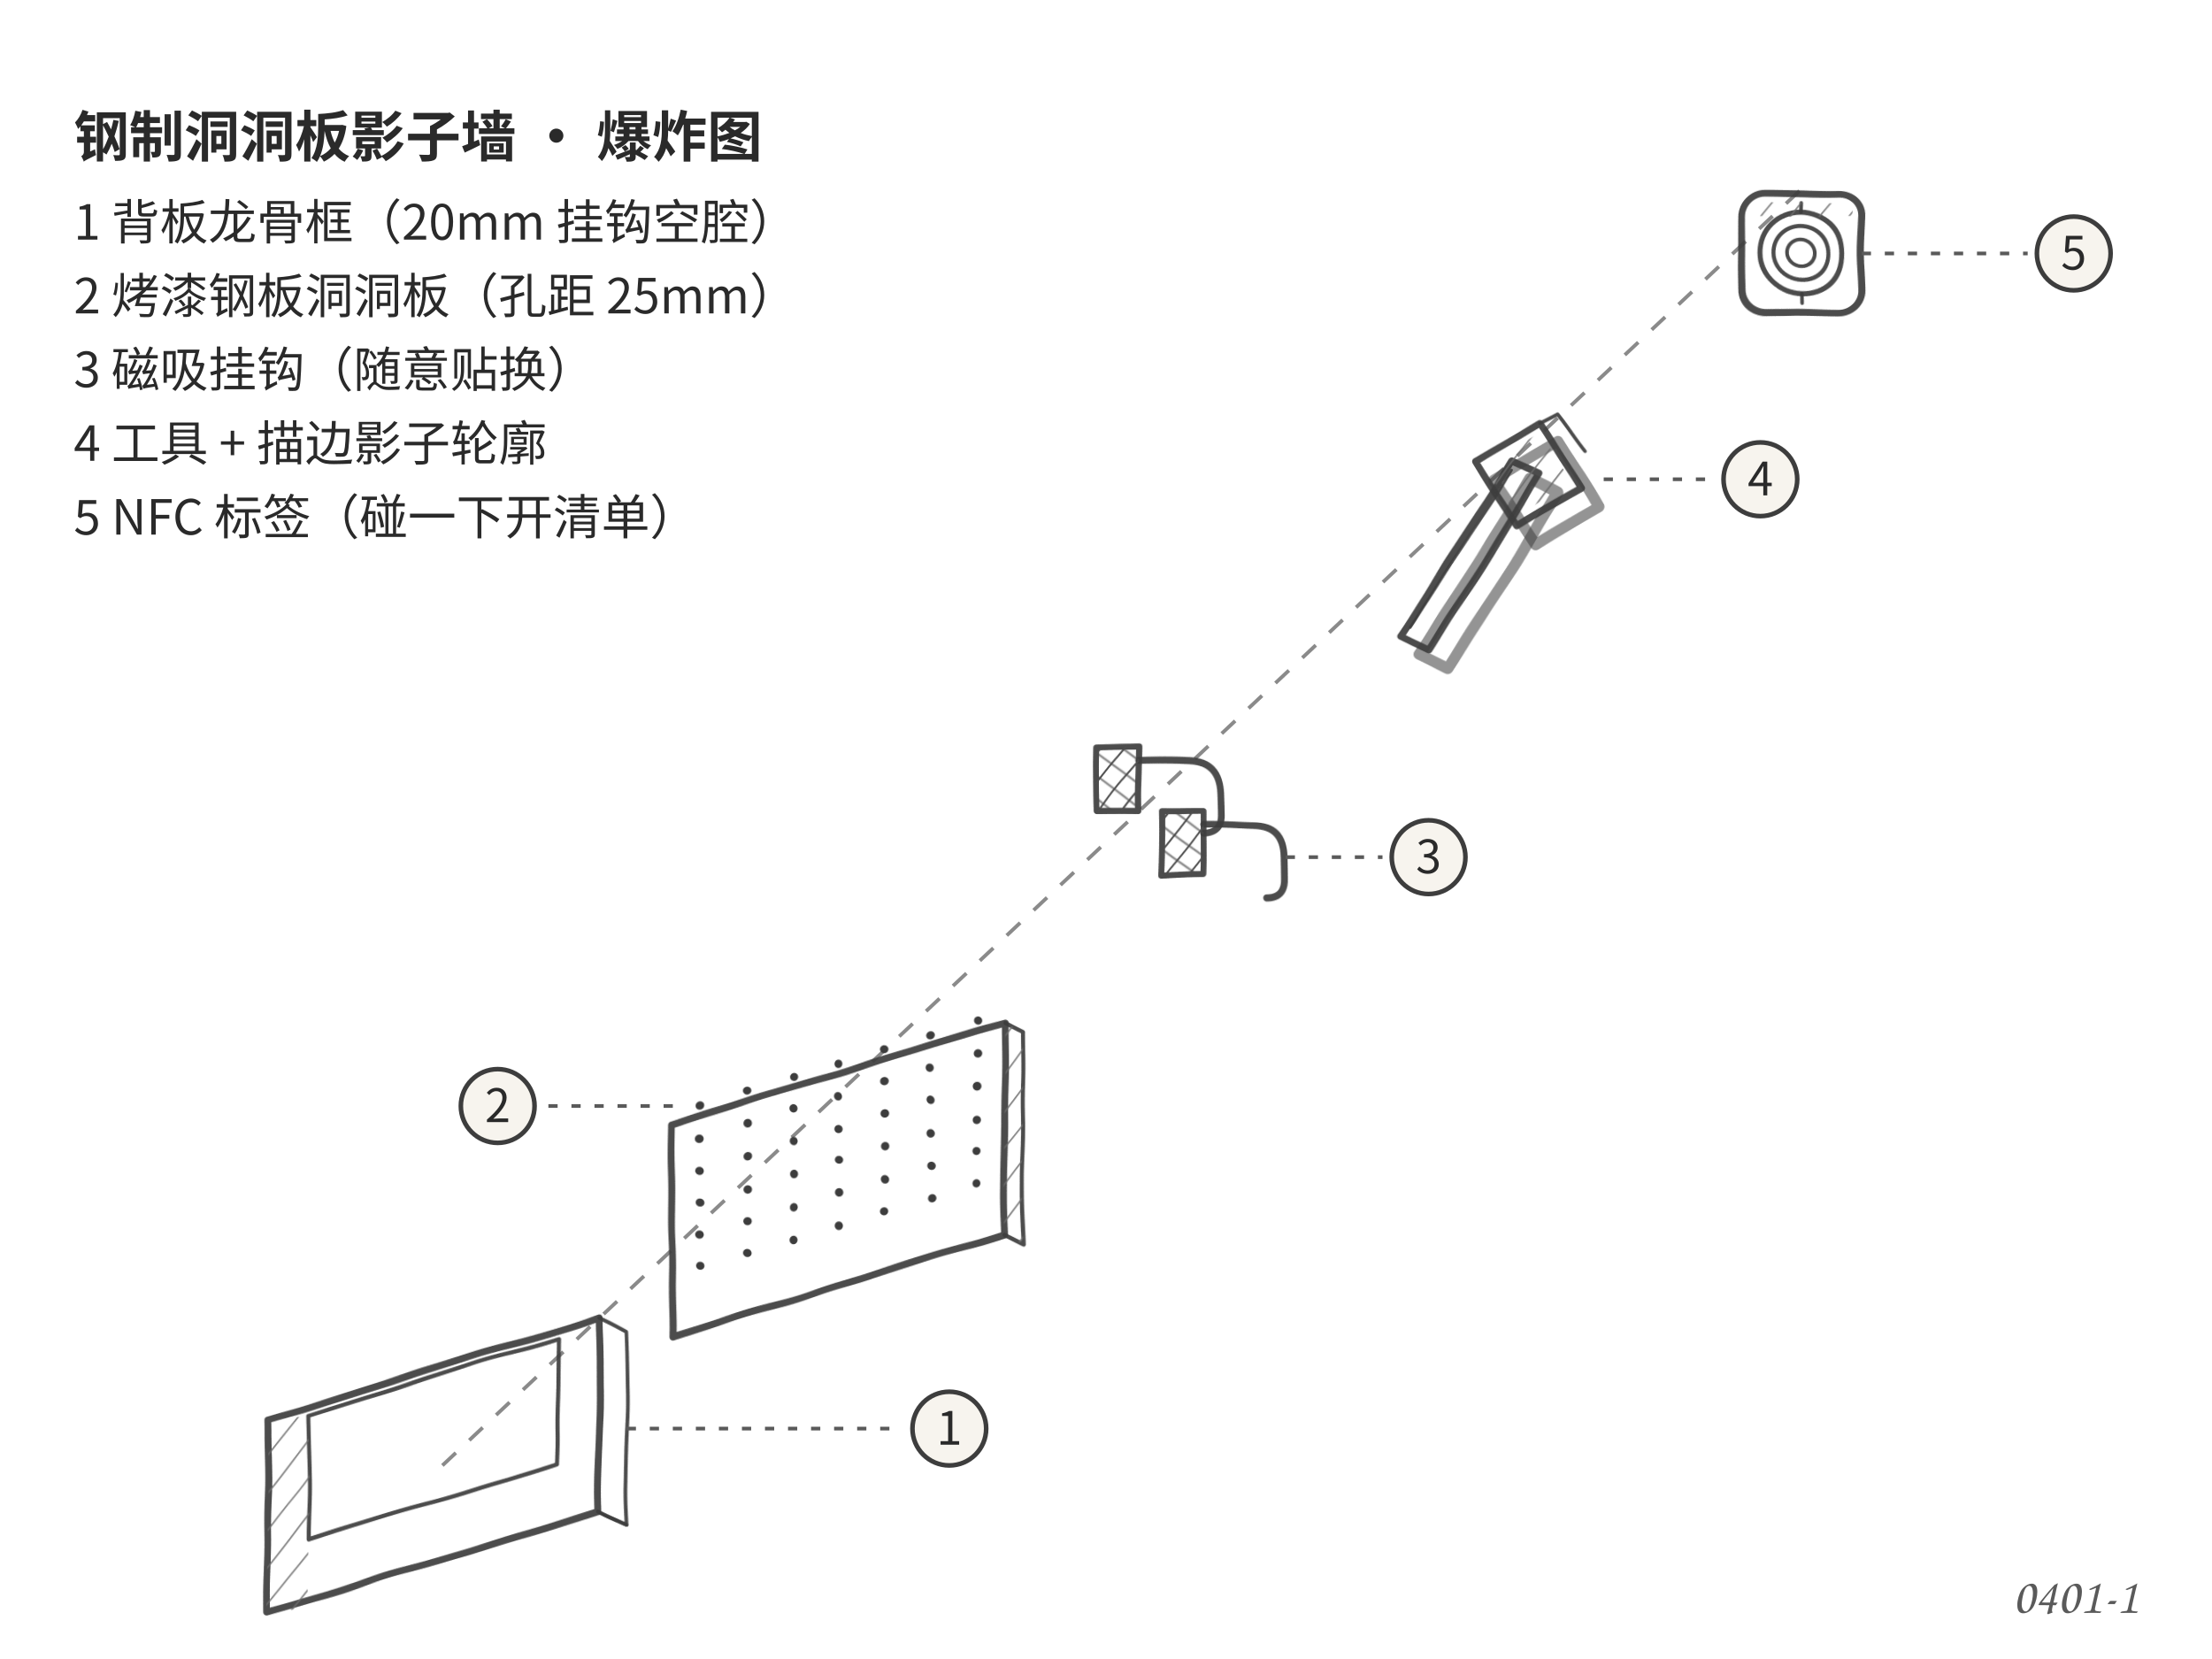
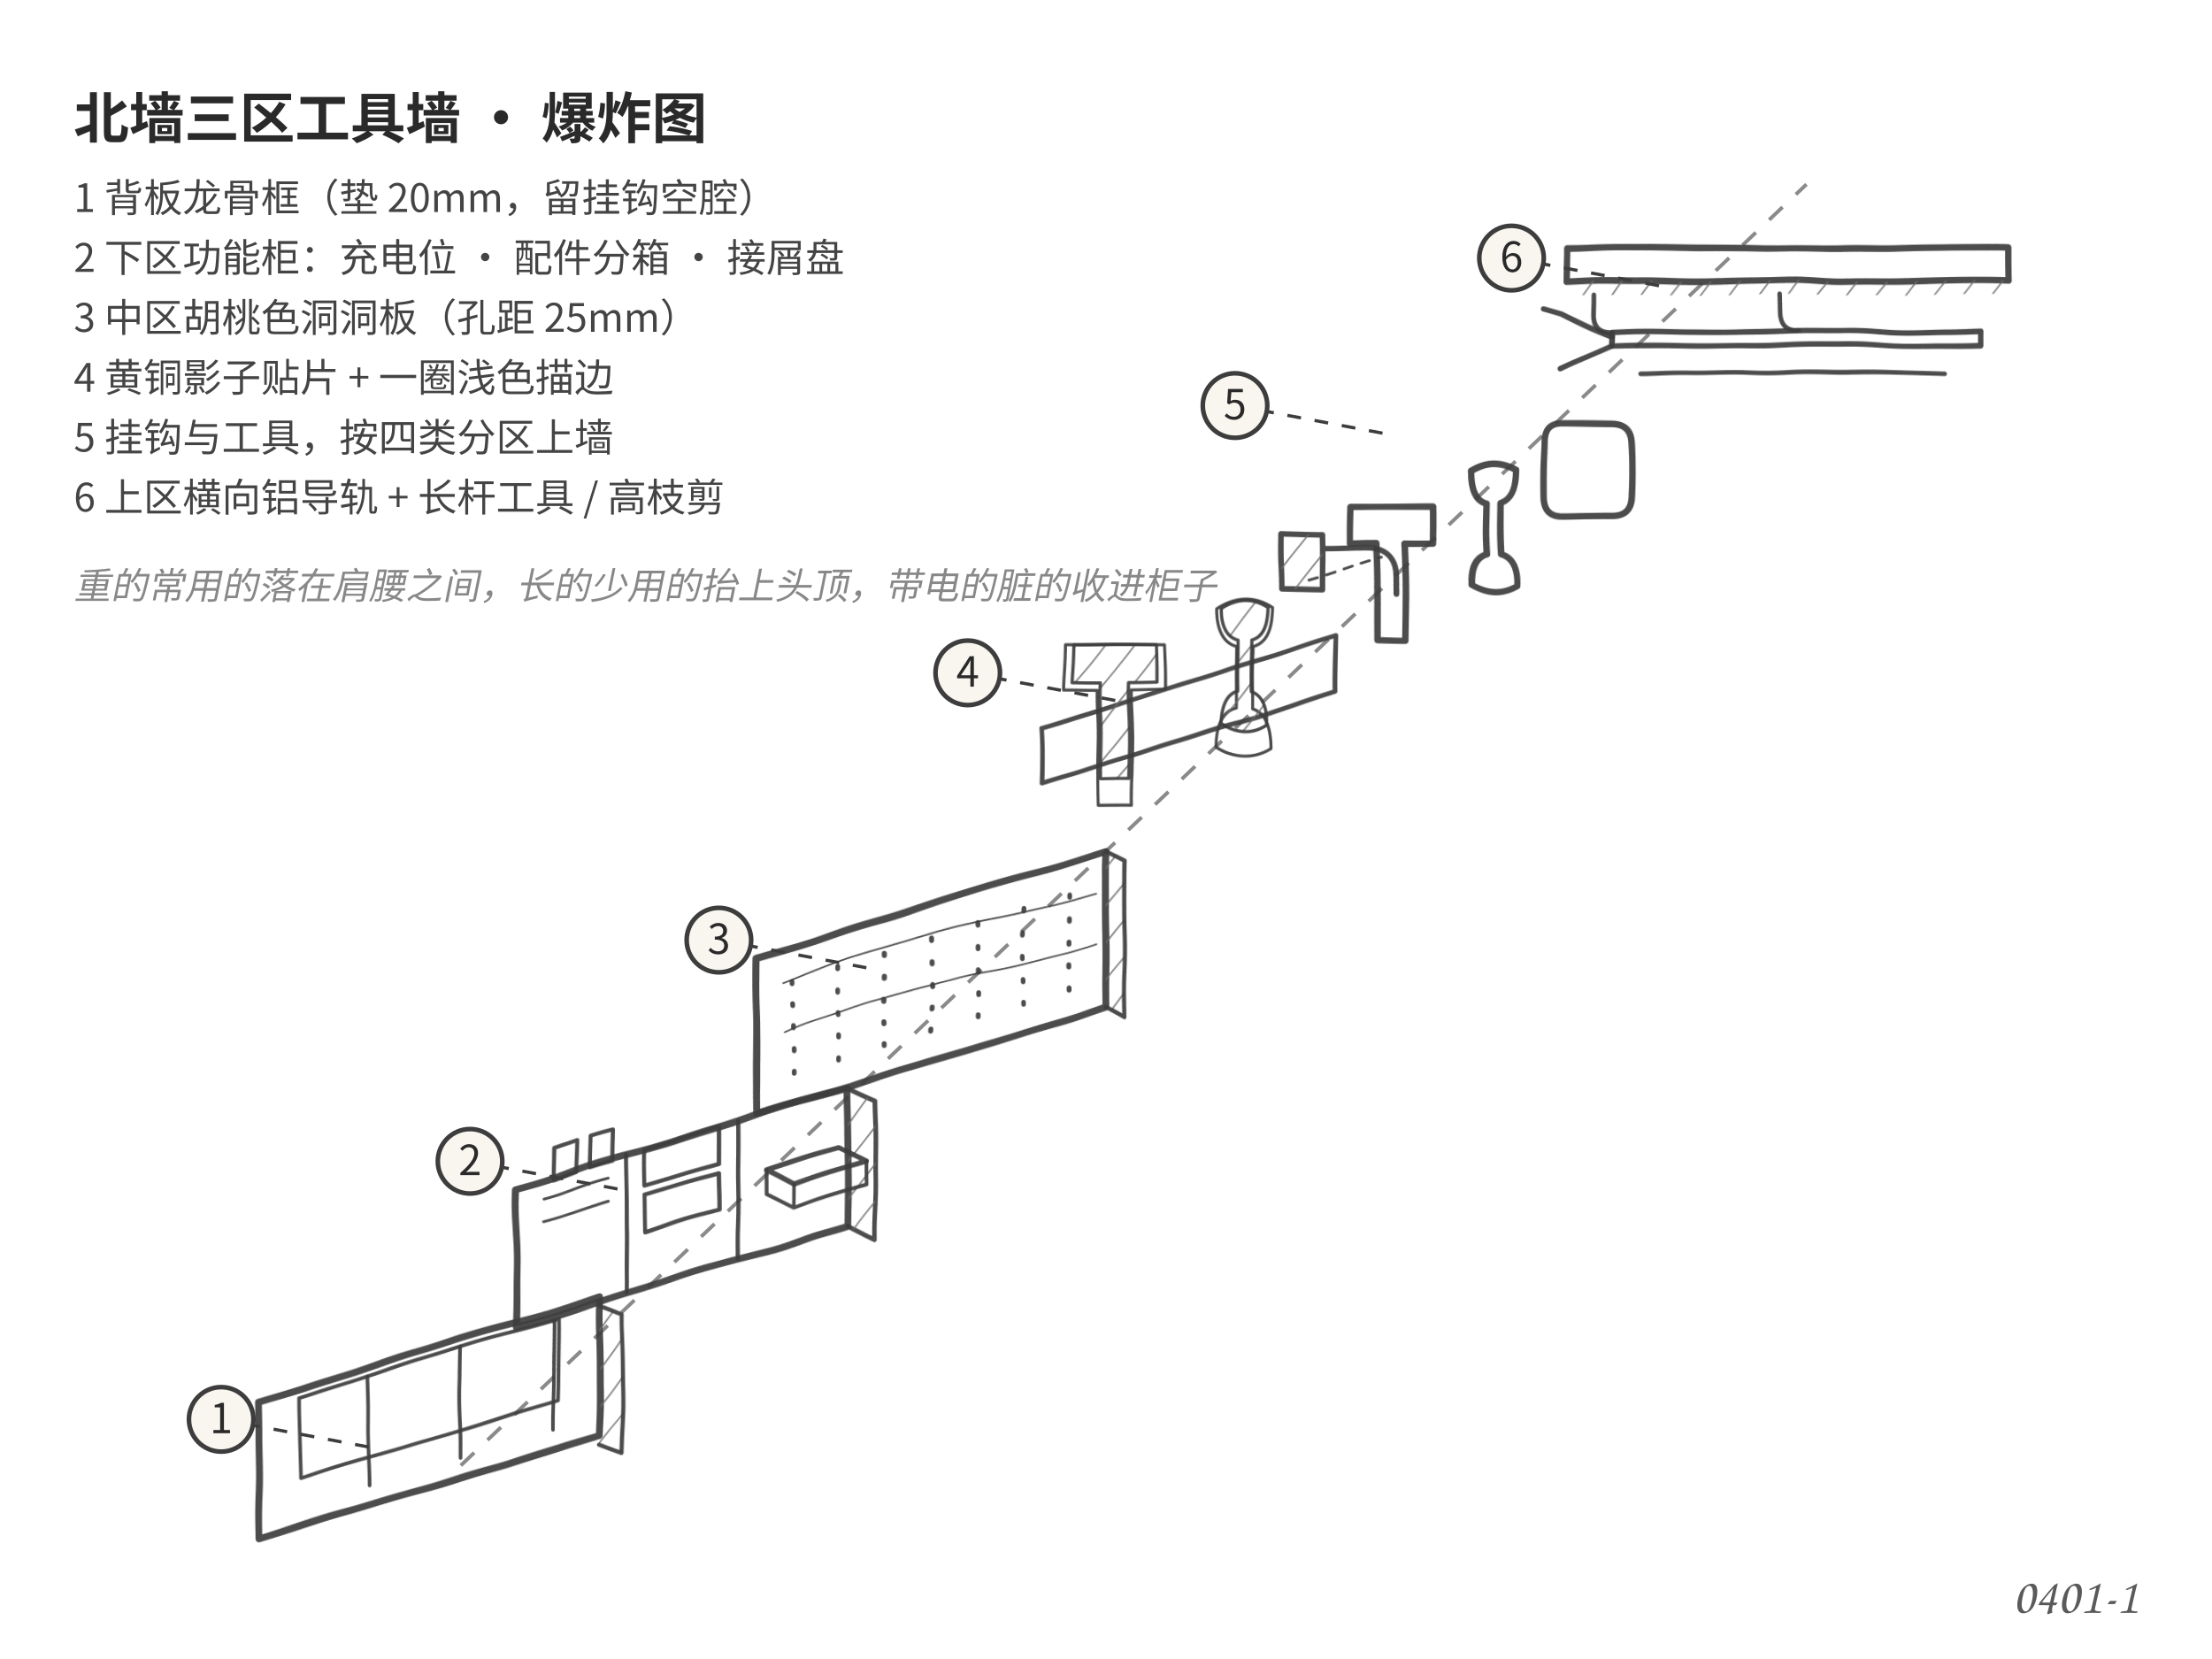
<svg xmlns="http://www.w3.org/2000/svg" viewBox="0 0 480 360" width="480" height="360" font-family="'Noto Sans SC','PingFang SC','Noto Sans CJK SC',sans-serif">
  <defs>
    <filter id="p0401-1-pencil" x="-5%" y="-5%" width="110%" height="110%">
      <feTurbulence type="fractalNoise" baseFrequency="0.045" numOctaves="2" seed="3" result="n" />
      <feDisplacementMap in="SourceGraphic" in2="n" scale="1.4" xChannelSelector="R" yChannelSelector="G" />
    </filter>
    <pattern id="p0401-1-shade" width="5" height="5" patternUnits="userSpaceOnUse" patternTransform="rotate(38)">
      <line x1="0" y1="0" x2="0" y2="5" stroke="#6b6b6b" stroke-width="0.7" stroke-opacity="0.8" />
    </pattern>
    <pattern id="p0401-1-shade2" width="4" height="4" patternUnits="userSpaceOnUse" patternTransform="rotate(38)">
      <line x1="0" y1="0" x2="0" y2="4" stroke="#4a4a4a" stroke-width="0.8" />
      <line x1="0" y1="2" x2="4" y2="2" stroke="#4a4a4a" stroke-width="0.5" stroke-opacity="0.6" />
    </pattern>
  </defs>
-   <path d="M96 318 L392 40" stroke="#8a8a8a" stroke-width="0.8" stroke-dasharray="4 4" fill="none" />
+   <path d="M100 318 L392 40" stroke="#8a8a8a" stroke-width="0.8" stroke-dasharray="4 4" fill="none" />
  <g filter="url(#p0401-1-pencil)" stroke="#3d3d3d" fill="none" stroke-linecap="round" stroke-linejoin="round" stroke-opacity="0.92">
-     <path d="M58 308 l72 -22 v42 l-72 22 Z" stroke-width="1.5" />
-     <path d="M67 307 l54 -16.5 v27 l-54 16.5 Z" stroke-width="0.9" />
-     <path d="M58 308 l9 -1 v42 l-9 1 Z" fill="url(#p0401-1-shade)" stroke="none" />
-     <path d="M130 286 l6 3 v42 l-6 -3" stroke-width="0.8" />
-     <path d="M130 328 l6 3" stroke-width="0.8" />
-     <path d="M146 244 l72 -22 v46 l-72 22 Z" stroke-width="1.5" />
-     <path d="M218 222 l4 2 v46 l-4 -2" stroke-width="0.9" />
-     <path d="M218 222 l4 2 v46 l-4 -2 Z" fill="url(#p0401-1-shade)" stroke="none" />
-     <circle cx="152" cy="240.0" r="0.9" fill="#3d3d3d" stroke="none" />
-     <circle cx="162" cy="236.9" r="0.9" fill="#3d3d3d" stroke="none" />
-     <circle cx="172" cy="233.9" r="0.9" fill="#3d3d3d" stroke="none" />
-     <circle cx="182" cy="230.8" r="0.9" fill="#3d3d3d" stroke="none" />
-     <circle cx="192" cy="227.8" r="0.9" fill="#3d3d3d" stroke="none" />
-     <circle cx="202" cy="224.8" r="0.9" fill="#3d3d3d" stroke="none" />
-     <circle cx="212" cy="221.7" r="0.9" fill="#3d3d3d" stroke="none" />
-     <circle cx="152" cy="247.0" r="0.9" fill="#3d3d3d" stroke="none" />
-     <circle cx="162" cy="243.9" r="0.9" fill="#3d3d3d" stroke="none" />
-     <circle cx="172" cy="240.9" r="0.9" fill="#3d3d3d" stroke="none" />
-     <circle cx="182" cy="237.8" r="0.9" fill="#3d3d3d" stroke="none" />
-     <circle cx="192" cy="234.8" r="0.9" fill="#3d3d3d" stroke="none" />
-     <circle cx="202" cy="231.8" r="0.9" fill="#3d3d3d" stroke="none" />
-     <circle cx="212" cy="228.7" r="0.9" fill="#3d3d3d" stroke="none" />
-     <circle cx="152" cy="254.0" r="0.9" fill="#3d3d3d" stroke="none" />
-     <circle cx="162" cy="250.9" r="0.9" fill="#3d3d3d" stroke="none" />
-     <circle cx="172" cy="247.9" r="0.9" fill="#3d3d3d" stroke="none" />
-     <circle cx="182" cy="244.8" r="0.9" fill="#3d3d3d" stroke="none" />
-     <circle cx="192" cy="241.8" r="0.9" fill="#3d3d3d" stroke="none" />
-     <circle cx="202" cy="238.8" r="0.9" fill="#3d3d3d" stroke="none" />
-     <circle cx="212" cy="235.7" r="0.9" fill="#3d3d3d" stroke="none" />
-     <circle cx="152" cy="261.0" r="0.9" fill="#3d3d3d" stroke="none" />
-     <circle cx="162" cy="257.9" r="0.9" fill="#3d3d3d" stroke="none" />
-     <circle cx="172" cy="254.9" r="0.9" fill="#3d3d3d" stroke="none" />
-     <circle cx="182" cy="251.8" r="0.9" fill="#3d3d3d" stroke="none" />
-     <circle cx="192" cy="248.8" r="0.9" fill="#3d3d3d" stroke="none" />
-     <circle cx="202" cy="245.8" r="0.9" fill="#3d3d3d" stroke="none" />
-     <circle cx="212" cy="242.7" r="0.9" fill="#3d3d3d" stroke="none" />
-     <circle cx="152" cy="268.0" r="0.9" fill="#3d3d3d" stroke="none" />
-     <circle cx="162" cy="264.9" r="0.9" fill="#3d3d3d" stroke="none" />
-     <circle cx="172" cy="261.9" r="0.9" fill="#3d3d3d" stroke="none" />
-     <circle cx="182" cy="258.9" r="0.9" fill="#3d3d3d" stroke="none" />
-     <circle cx="192" cy="255.8" r="0.9" fill="#3d3d3d" stroke="none" />
-     <circle cx="202" cy="252.8" r="0.9" fill="#3d3d3d" stroke="none" />
-     <circle cx="212" cy="249.7" r="0.9" fill="#3d3d3d" stroke="none" />
-     <circle cx="152" cy="275.0" r="0.9" fill="#3d3d3d" stroke="none" />
-     <circle cx="162" cy="271.9" r="0.9" fill="#3d3d3d" stroke="none" />
-     <circle cx="172" cy="268.9" r="0.9" fill="#3d3d3d" stroke="none" />
-     <circle cx="182" cy="265.9" r="0.9" fill="#3d3d3d" stroke="none" />
-     <circle cx="192" cy="262.8" r="0.9" fill="#3d3d3d" stroke="none" />
-     <circle cx="202" cy="259.8" r="0.9" fill="#3d3d3d" stroke="none" />
-     <circle cx="212" cy="256.7" r="0.9" fill="#3d3d3d" stroke="none" />
-     <path d="M238 162 h9 v14 h-9 Z" stroke-width="1.3" />
-     <path d="M247 165 h11 q7 0 7 7 v5 q0 4 -4 4" stroke-width="1.5" />
-     <path d="M238 162 h9 v14 h-9 Z" fill="url(#p0401-1-shade2)" stroke="none" />
-     <path d="M252 176 h9 v14 h-9 Z" stroke-width="1.3" />
-     <path d="M261 179 h11 q7 0 7 7 v5 q0 4 -4 4" stroke-width="1.5" />
-     <path d="M252 176 h9 v14 h-9 Z" fill="url(#p0401-1-shade2)" stroke="none" />
-     <path d="M304 138 l6 3 l24 -38 l-6 -3 Z" stroke-width="2.4" stroke-opacity="0.55" transform="translate(4 4)" />
-     <path d="M320 100 l14 -8 l9 14 l-14 8 Z" stroke-width="2.4" stroke-opacity="0.55" transform="translate(4 4)" />
-     <path d="M304 138 l6 3 l24 -38 l-6 -3 Z" stroke-width="1.5" />
-     <path d="M306 136 l22 -34" stroke-width="0.6" />
-     <path d="M320 100 l14 -8 l9 14 l-14 8 Z" stroke-width="1.5" />
-     <path d="M322 101 l12 -7 l7 11 l-12 7 Z" fill="url(#p0401-1-shade)" stroke="none" />
-     <path d="M334 92 l4 -2 l6 8" stroke-width="0.8" />
-     <rect x="378" y="42" width="26" height="26" rx="5" stroke-width="1.5" />
-     <circle cx="391" cy="55" r="9" stroke-width="1.1" />
-     <circle cx="391" cy="55" r="6" stroke-width="0.9" />
-     <circle cx="391" cy="55" r="3" stroke-width="0.8" />
-     <path d="M391 46 v-2 M391 64 v2" stroke-width="0.8" />
-     <path d="M380 44 h22 v3 h-22 Z" fill="url(#p0401-1-shade)" stroke="none" />
+     <path d="M56.0 304.0 l74 -22.6 v30 l-74 22.6 Z" stroke-width="1.5" />
+     <path d="M65.0 303.0 l56 -17 v18 l-56 17 Z" stroke-width="0.8" />
+     <path d="M80.0 298.5 v24 M100.0 292.4 v24 M120.0 286.3 v24" stroke-width="0.8" />
+     <path d="M130.0 283.4 l5 2 v30 l-5 -2 Z" fill="url(#p0401-1-shade)" stroke="none" />
+     <path d="M130.0 283.4 l5 2 v30 l-5 -2" stroke-width="0.9" />
+     <path d="M112.0 258.0 l72 -22 v30 l-72 22 Z" stroke-width="1.5" />
+     <path d="M184.0 236.0 l6 3 v30 l-6 -3" stroke-width="1" />
+     <path d="M184.0 236.0 l6 3 v30 l-6 -3 Z" fill="url(#p0401-1-shade)" stroke="none" />
+     <path d="M136.0 250.6 v30 M160.0 243.3 v30" stroke-width="0.9" />
+     <path d="M118.0 260.0 l14 -4 M118.0 265.0 l14 -4" stroke-width="0.6" />
+     <path d="M120.0 256.0 l5 -1.5 v-7 l-5 1.5 Z M128.0 253.6 l5 -1.5 v-7 l-5 1.5 Z" stroke-width="0.9" />
+     <path d="M140.0 249.4 l16 -5 v8 l-16 5 Z M140.0 259.4 l16 -5 v8 l-16 5 Z" stroke-width="0.9" />
+     <path d="M166.0 254.0 l16 -5 l6 3 l-16 5 Z" stroke-width="1.1" />
+     <path d="M166.0 254.0 v5 l6 3 v-5 M188.0 252.0 v5 l-16 5 v-5" stroke-width="0.8" />
+     <path d="M164.0 208.0 l76 -23.2 v34 l-76 23.2 Z" stroke-width="1.5" />
+     <path d="M172.0 212.6 v0.5 M182.0 209.5 v0.5 M192.0 206.5 v0.5 M202.0 203.4 v0.5 M212.0 200.4 v0.5 M222.0 197.3 v0.5 M232.0 194.3 v0.5 M172.0 217.6 v0.5 M182.0 214.5 v0.5 M192.0 211.5 v0.5 M202.0 208.4 v0.5 M212.0 205.4 v0.5 M222.0 202.3 v0.5 M232.0 199.3 v0.5 M172.0 222.6 v0.5 M182.0 219.5 v0.5 M192.0 216.5 v0.5 M202.0 213.4 v0.5 M212.0 210.4 v0.5 M222.0 207.3 v0.5 M232.0 204.3 v0.5 M172.0 227.6 v0.5 M182.0 224.5 v0.5 M192.0 221.5 v0.5 M202.0 218.4 v0.5 M212.0 215.4 v0.5 M222.0 212.3 v0.5 M232.0 209.3 v0.5 M172.0 232.6 v0.5 M182.0 229.5 v0.5 M192.0 226.5 v0.5 M202.0 223.4 v0.5 M212.0 220.4 v0.5 M222.0 217.3 v0.5 M232.0 214.3 v0.5" stroke-width="1.05" />
+     <path d="M240.0 184.8 l4 2 v34 l-4 -2 Z" fill="url(#p0401-1-shade)" stroke="none" />
+     <path d="M240.0 184.8 l4 2 v34 l-4 -2" stroke-width="0.9" />
+     <path d="M170.0 213.0 q20 -8 38 -12 q20 -4 30 -7 M170.0 224.0 q20 -8 38 -12 q20 -4 30 -7" stroke-width="0.35" />
+     <path d="M226.0 158.0 l64 -20 v12 l-64 20 Z" stroke-width="1" />
+     <g transform="translate(242.0 140.0) scale(1.2) translate(-242.0 -140.0)">
+       <path d="M233.0 140.0 h18 v8 h-6 v21 h-6 v-21 h-6 Z" stroke-width="0.55" />
+     </g>
+     <path d="M233.0 140.0 h18 v8 h-6 v21 h-6 v-21 h-6 Z" fill="url(#p0401-1-shade)" stroke-width="0.7" />
+     <g transform="translate(270.0 132.0) scale(1.2) translate(-270.0 -132.0)">
+       <path d="M265.0 132.0 q5 -3 10 0 q0 6 -3.5 7 v11 q3.5 1 3.5 7 q-5 3 -10 0 q0 -6 3.5 -7 v-11 q-3.5 -1 -3.5 -7 Z" stroke-width="0.55" />
+     </g>
+     <path d="M265.0 132.0 q5 -3 10 0 q0 6 -3.5 7 v11 q3.5 1 3.5 7 q-5 3 -10 0 q0 -6 3.5 -7 v-11 q-3.5 -1 -3.5 -7 Z" fill="url(#p0401-1-shade)" stroke-width="0.7" />
+     <path d="M284.0 126.0 l16 -5" stroke-width="0.6" stroke-dasharray="2 2" />
+     <path d="M278.0 116.0 h9 v12 h-9 Z M287.0 119.0 h10 q6 0 6 6 v4" stroke-width="1.2" />
+     <path d="M278.0 116.0 h9 v12 h-9 Z" fill="url(#p0401-1-shade)" stroke="none" />
+     <path d="M293.0 110.0 h18 v8 h-6 v21 h-6 v-21 h-6 Z" stroke-width="1.4" />
+     <path d="M319.0 102.0 q5 -3 10 0 q0 6 -3.5 7 v11 q3.5 1 3.5 7 q-5 3 -10 0 q0 -6 3.5 -7 v-11 q-3.5 -1 -3.5 -7 Z" stroke-width="1.4" />
+     <path d="M335.0 96.0 q0 -4 4 -4 h11 q4 0 4 4 v12 q0 4 -4 4 h-11 q-4 0 -4 -4 Z" stroke-width="1.4" />
+     <path d="M340.0 54.0 h96 v7 h-96 Z" stroke-width="1.4" />
+     <path d="M340.0 61.0 h96 v3 h-96 Z" fill="url(#p0401-1-shade)" stroke="none" />
+     <path d="M346.0 64.0 v4 q0 4 4 4 M386.0 64.0 v4 q0 4 4 4" stroke-width="1" />
+     <path d="M350.0 72.0 h80 v3 h-80 Z" stroke-width="1.2" />
+     <path d="M350.0 73.0 l-11 -5 M350.0 75.0 l-11 5 M339.0 68.0 l-4 -1" stroke-width="1.2" />
+     <path d="M356.0 81.0 h66" stroke-width="1" />
  </g>
-   <g stroke="#5a5a5a" stroke-width="0.8" fill="none" stroke-dasharray="2 3">
-     <path d="M136 310 H196" />
-     <path d="M146 240 H118" />
-     <path d="M279 186 H300" />
-     <path d="M348 104 H372" />
-     <path d="M404 55 H440" />
+   <g stroke="#3d3d3d" stroke-width="0.7" fill="none" stroke-dasharray="3 3">
+     <path d="M80.0 314.0 L48.0 308.0" />
+     <path d="M134.0 258.0 L102.0 252.0" />
+     <path d="M188.0 210.0 L156.0 204.0" />
+     <path d="M242.0 152.0 L210.0 146.0" />
+     <path d="M300.0 94.0 L268.0 88.0" />
+     <path d="M360.0 62.0 L328.0 56.0" />
  </g>
-   <g font-size="10" fill="#2a2a2a" text-anchor="middle">
-     <g stroke="#3d3d3d" stroke-width="1" fill="#f7f4ee">
-       <circle cx="206" cy="310" r="8" />
-       <circle cx="108" cy="240" r="8" />
-       <circle cx="310" cy="186" r="8" />
-       <circle cx="382" cy="104" r="8" />
-       <circle cx="450" cy="55" r="8" />
-     </g>
-     <text x="206" y="313.5">1</text>
-     <text x="108" y="243.5">2</text>
-     <text x="310" y="189.5">3</text>
-     <text x="382" y="107.5">4</text>
-     <text x="450" y="58.5">5</text>
-   </g>
-   <g font-size="10.5" fill="#2a2a2a">
-     <text x="16" y="34" font-weight="700" font-size="12">钢制洞洞板影子墙 · 爆炸图</text>
-     <text x="16" y="52">1 背板龙骨框（20mm 挂钩空腔）</text>
-     <text x="16" y="68">2 烤漆钢板洞洞板（孔距 25mm）</text>
-     <text x="16" y="84">3 磁吸挂钩（随意贴换）</text>
-     <text x="16" y="100">4 工具 + 描边影子轮廓</text>
-     <text x="16" y="116">5 NFC 标签（碰一下开清单）</text>
+   <text x="16" y="30" font-weight="700" font-size="12" fill="#2a2a2a">北墙三区工具墙 · 爆炸图</text>
+   <g font-size="8.5" fill="#444">
+     <text x="16" y="46">1 背板龙骨框（垫 20mm，留挂钩空腔）</text>
+     <text x="16" y="59">2 下区功能柜：充电位 · 配件分箱 · 接屑盘</text>
+     <text x="16" y="72">3 中区胡桃色洞洞板（孔距 25mm）</text>
+     <text x="16" y="85">4 黄铜影子贴片 + 一圈浅色描边</text>
+     <text x="16" y="98">5 挂钩与工具，按四类分区上墙</text>
+     <text x="16" y="111">6 上区横向铝导轨 + 长杆工具 / 高枝剪</text>
  </g>
  <text x="464" y="350" text-anchor="end" font-family="'Long Cang','Kaiti SC',cursive" font-size="11" fill="#5a5a5a">0401-1</text>
+   <g stroke="#3d3d3d" stroke-width="1" fill="#f9f6ef">
+     <circle cx="48.0" cy="308.0" r="7" />
+   </g>
+   <text x="48.0" y="311.0" text-anchor="middle" font-size="9" fill="#2a2a2a" font-family="'Noto Sans SC','PingFang SC','Noto Sans CJK SC',sans-serif">1</text>
+   <g stroke="#3d3d3d" stroke-width="1" fill="#f9f6ef">
+     <circle cx="102.0" cy="252.0" r="7" />
+   </g>
+   <text x="102.0" y="255.0" text-anchor="middle" font-size="9" fill="#2a2a2a" font-family="'Noto Sans SC','PingFang SC','Noto Sans CJK SC',sans-serif">2</text>
+   <g stroke="#3d3d3d" stroke-width="1" fill="#f9f6ef">
+     <circle cx="156.0" cy="204.0" r="7" />
+   </g>
+   <text x="156.0" y="207.0" text-anchor="middle" font-size="9" fill="#2a2a2a" font-family="'Noto Sans SC','PingFang SC','Noto Sans CJK SC',sans-serif">3</text>
+   <g stroke="#3d3d3d" stroke-width="1" fill="#f9f6ef">
+     <circle cx="210.0" cy="146.0" r="7" />
+   </g>
+   <text x="210.0" y="149.0" text-anchor="middle" font-size="9" fill="#2a2a2a" font-family="'Noto Sans SC','PingFang SC','Noto Sans CJK SC',sans-serif">4</text>
+   <g stroke="#3d3d3d" stroke-width="1" fill="#f9f6ef">
+     <circle cx="268.0" cy="88.0" r="7" />
+   </g>
+   <text x="268.0" y="91.0" text-anchor="middle" font-size="9" fill="#2a2a2a" font-family="'Noto Sans SC','PingFang SC','Noto Sans CJK SC',sans-serif">5</text>
+   <g stroke="#3d3d3d" stroke-width="1" fill="#f9f6ef">
+     <circle cx="328.0" cy="56.0" r="7" />
+   </g>
+   <text x="328.0" y="59.0" text-anchor="middle" font-size="9" fill="#2a2a2a" font-family="'Noto Sans SC','PingFang SC','Noto Sans CJK SC',sans-serif">6</text>
+   <text x="16" y="130" font-size="8" fill="#888" font-style="italic">重的常用的落在肩腰之间，长的少用的抬上头顶，带电的脏的收进柜子</text>
</svg>
